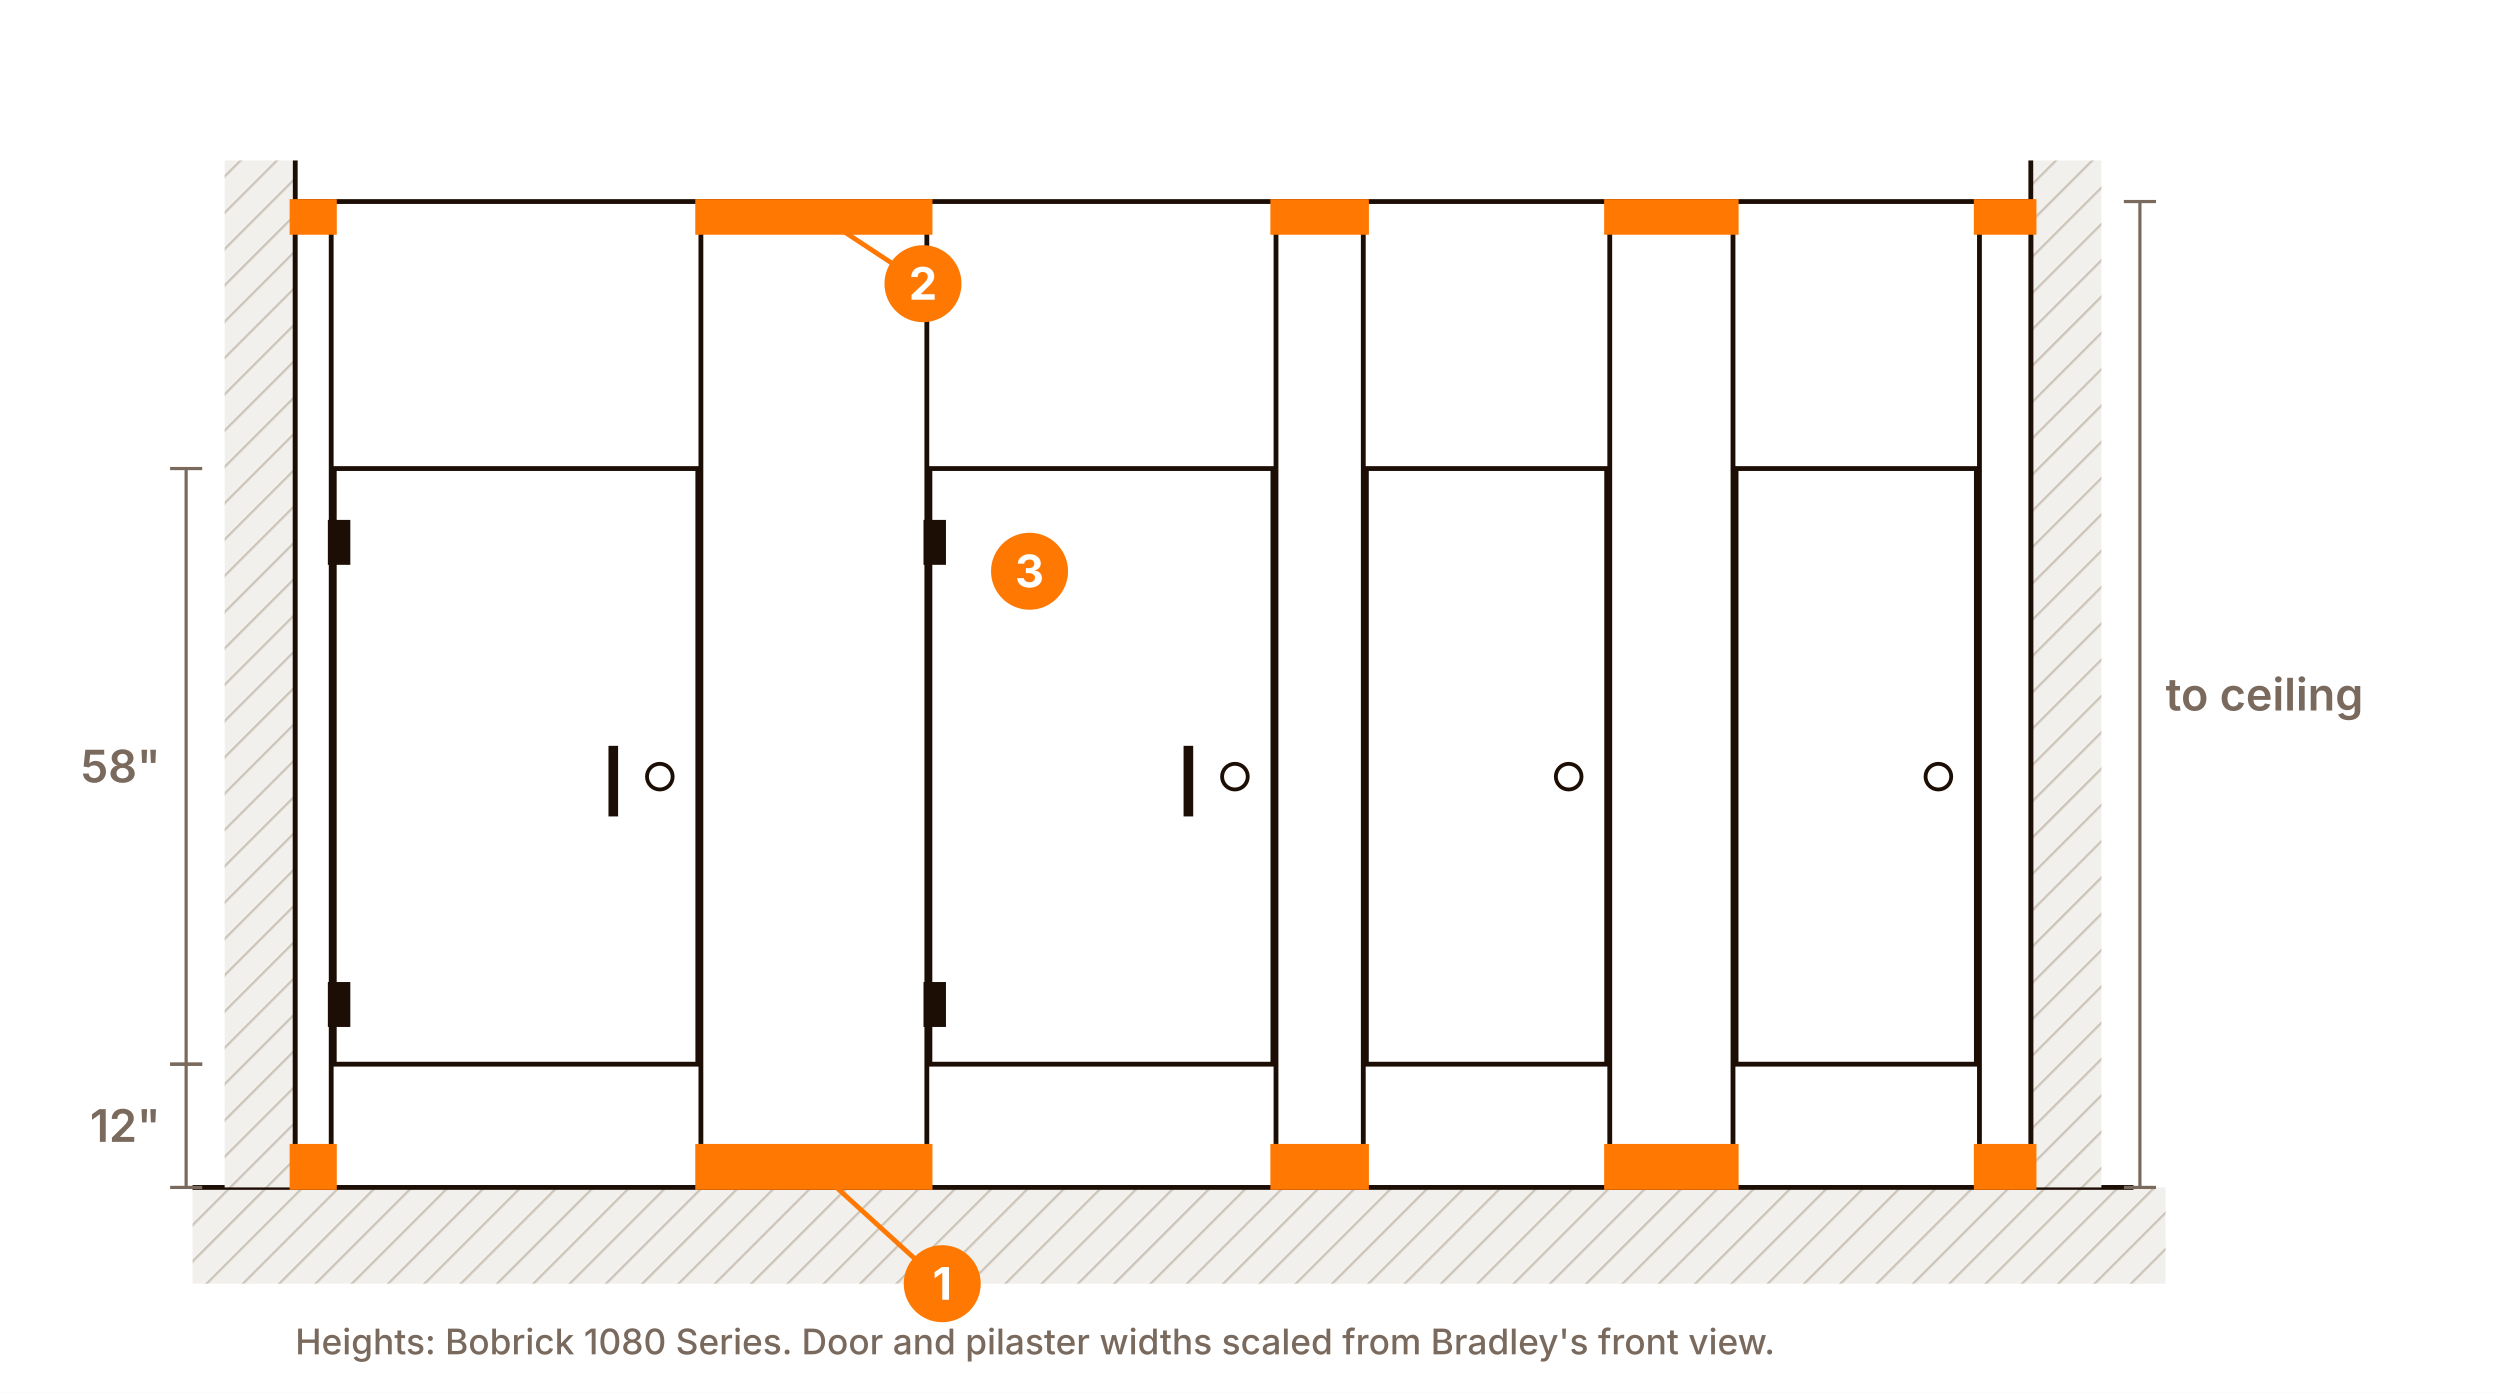
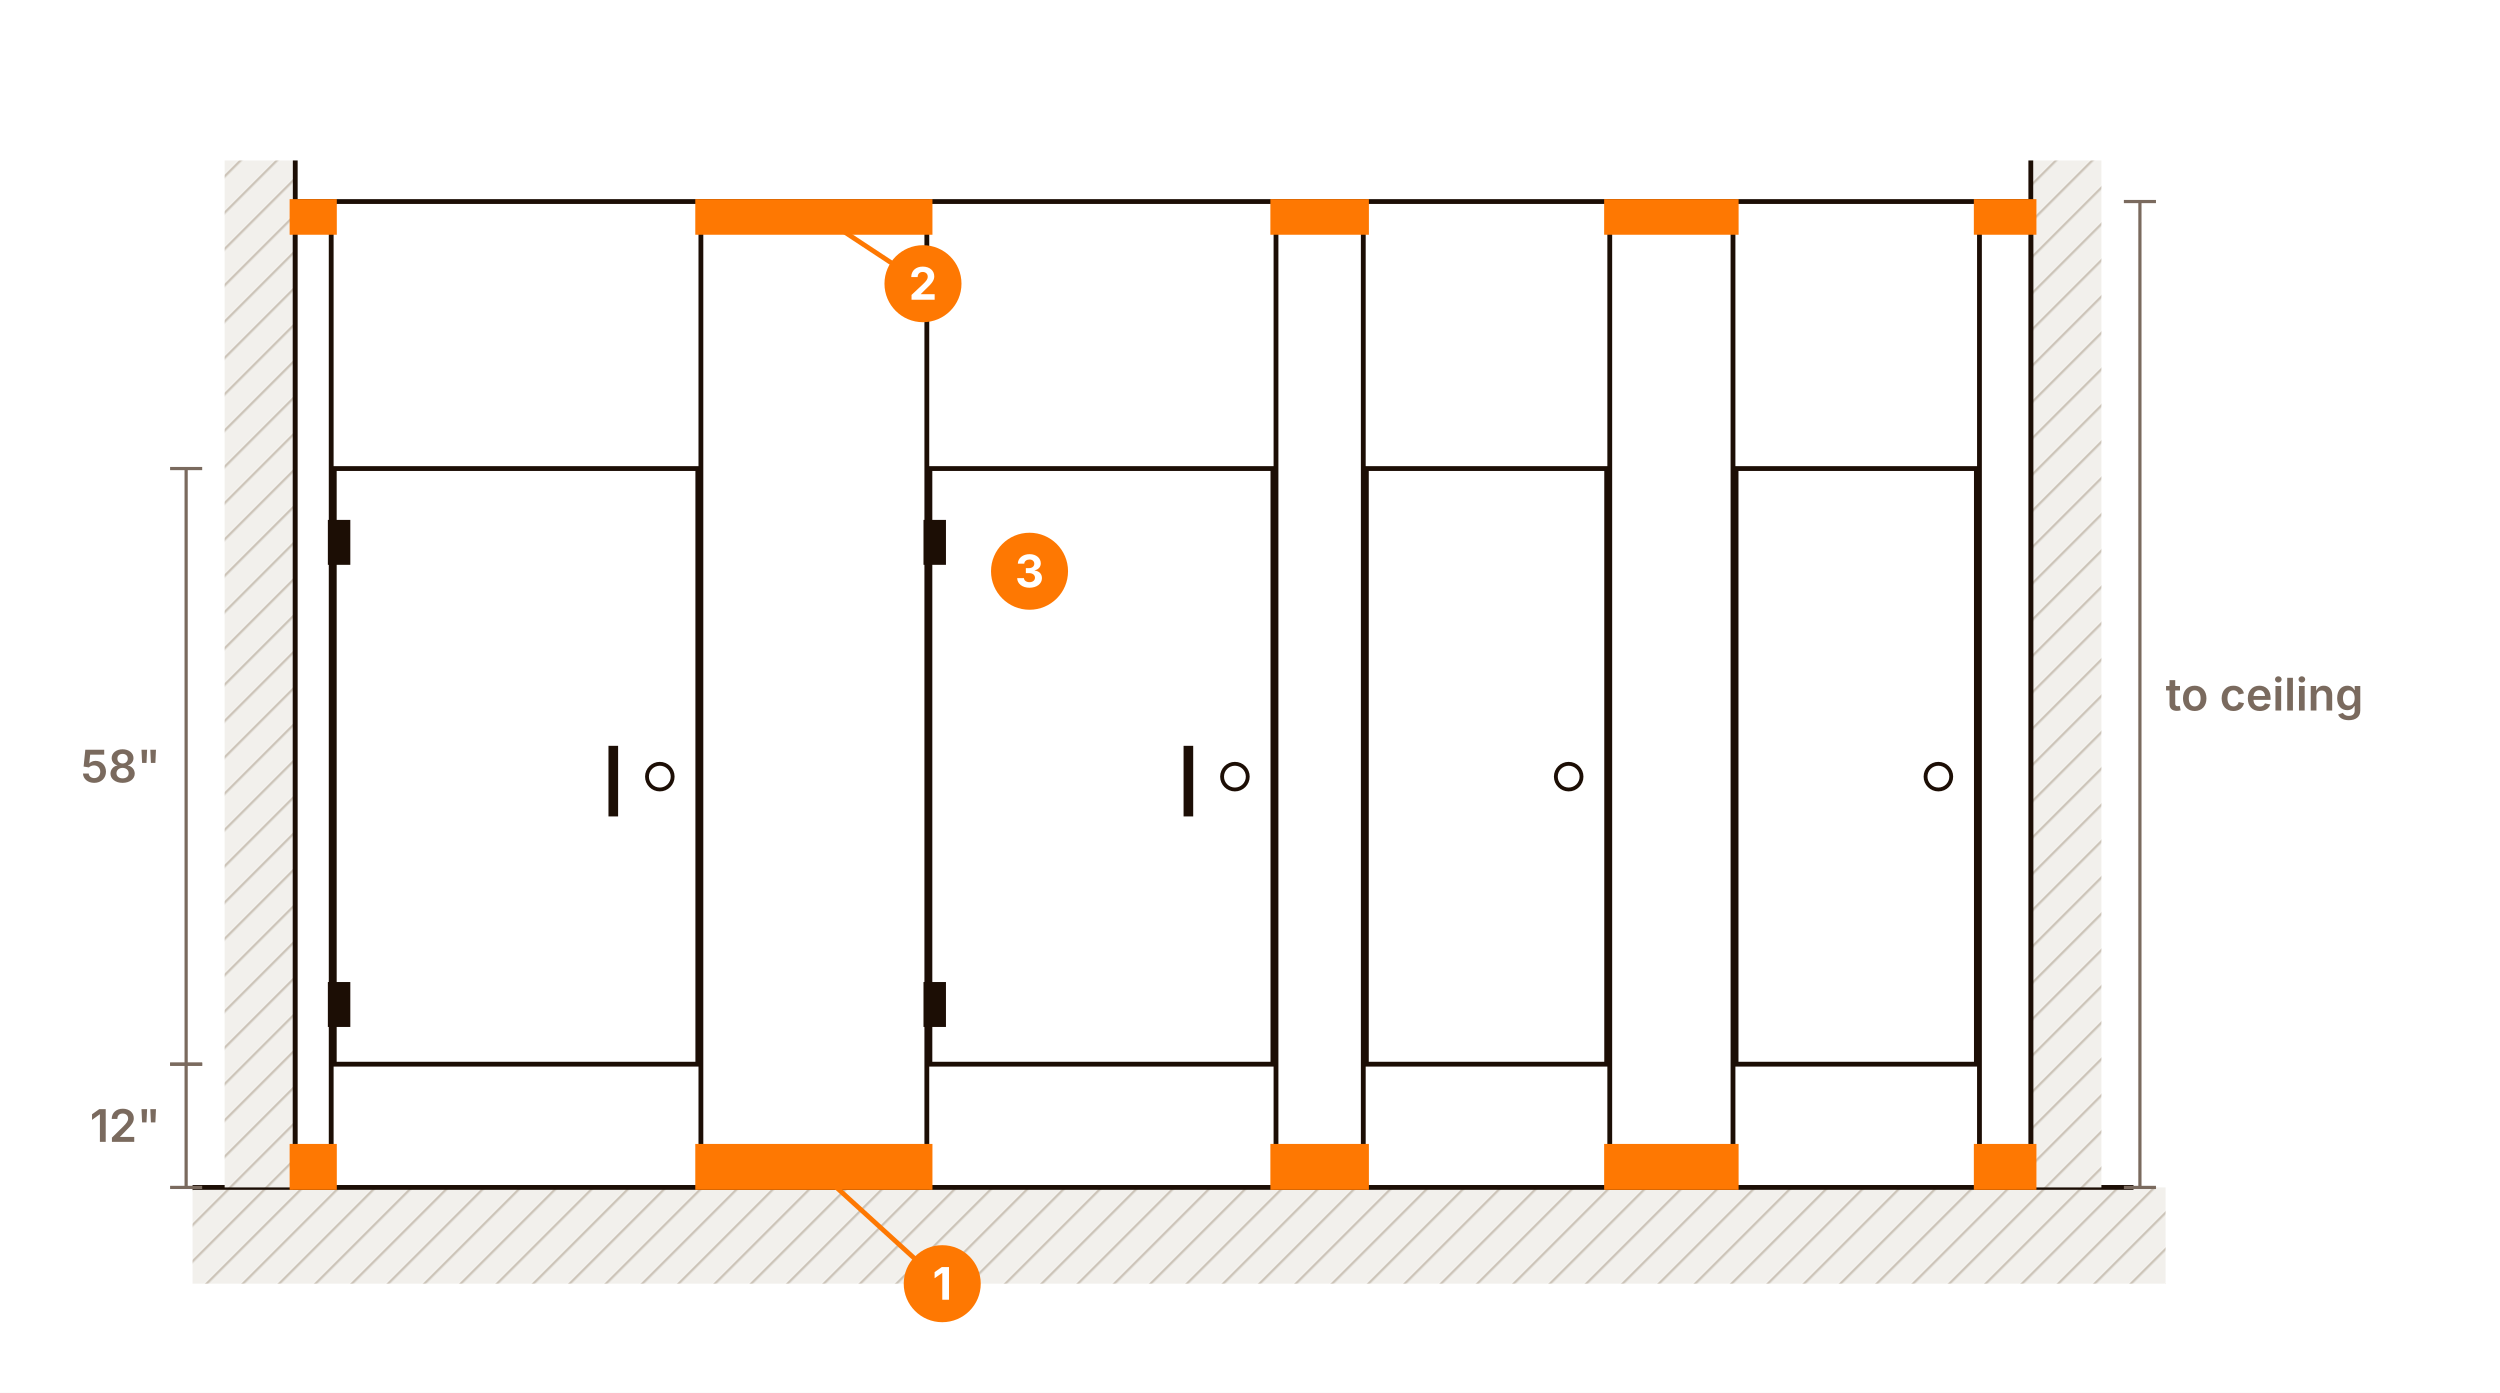
<svg xmlns="http://www.w3.org/2000/svg" viewBox="0 0 779 434" width="779" height="434" role="img" aria-labelledby="t-mounting-floor-to-ceiling-front d-mounting-floor-to-ceiling-front" font-family="Inter, ui-sans-serif, system-ui, sans-serif">
  <defs>
    <pattern id="hatch-mounting-floor-to-ceiling-front" width="8" height="8" patternUnits="userSpaceOnUse" patternTransform="rotate(45)">
      <rect width="8" height="8" fill="#f2f0ec" />
      <line x1="0" y1="0" x2="0" y2="8" stroke="#cfc7bc" stroke-width="1.5" />
    </pattern>
    <marker id="tick-mounting-floor-to-ceiling-front" viewBox="0 0 10 10" refX="5" refY="5" markerWidth="8" markerHeight="8" orient="auto">
      <path d="M2 8 L8 2" stroke="#7a6a5e" stroke-width="1.5" />
    </marker>
  </defs>
  <rect width="779" height="434" fill="#ffffff" />
  <rect x="60" y="370" width="614.8" height="30" fill="url(#hatch-mounting-floor-to-ceiling-front)" stroke="none" stroke-width="1.5" />
  <line x1="60" y1="370" x2="664.8" y2="370" stroke="#1c0e05" stroke-width="1.5" />
  <rect x="70" y="50" width="22" height="320" fill="url(#hatch-mounting-floor-to-ceiling-front)" stroke="none" stroke-width="1.5" />
  <line x1="92" y1="50" x2="92" y2="370" stroke="#1c0e05" stroke-width="1.5" />
  <rect x="632.8" y="50" width="22" height="320" fill="url(#hatch-mounting-floor-to-ceiling-front)" stroke="none" stroke-width="1.5" />
  <line x1="632.8" y1="50" x2="632.8" y2="370" stroke="#1c0e05" stroke-width="1.5" />
  <line x1="92" y1="62.8" x2="632.8" y2="62.8" stroke="#1c0e05" stroke-width="1.5" />
  <rect x="92" y="62.8" width="11.2" height="307.2" fill="#ffffff" stroke="#1c0e05" stroke-width="1.5" />
  <rect x="104.16" y="146" width="113.28" height="185.6" fill="#ffffff" stroke="#1c0e05" stroke-width="1.5" />
  <rect x="102.16" y="162" width="7" height="14" fill="#1c0e05" stroke="none" stroke-width="1.5" />
  <rect x="102.16" y="306" width="7" height="14" fill="#1c0e05" stroke="none" stroke-width="1.5" />
  <rect x="189.6" y="232.4" width="3" height="22" fill="#1c0e05" stroke="none" stroke-width="1.5" />
  <circle cx="205.6" cy="242" r="4" fill="#fff" stroke="#1c0e05" stroke-width="1.2" />
  <rect x="218.4" y="62.8" width="70.4" height="307.2" fill="#ffffff" stroke="#1c0e05" stroke-width="1.5" />
  <rect x="289.76" y="146" width="106.88" height="185.6" fill="#ffffff" stroke="#1c0e05" stroke-width="1.5" />
  <rect x="287.76" y="162" width="7" height="14" fill="#1c0e05" stroke="none" stroke-width="1.5" />
  <rect x="287.76" y="306" width="7" height="14" fill="#1c0e05" stroke="none" stroke-width="1.5" />
  <rect x="368.8" y="232.4" width="3" height="22" fill="#1c0e05" stroke="none" stroke-width="1.5" />
  <circle cx="384.8" cy="242" r="4" fill="#fff" stroke="#1c0e05" stroke-width="1.2" />
  <rect x="397.6" y="62.8" width="27.2" height="307.2" fill="#ffffff" stroke="#1c0e05" stroke-width="1.5" />
  <rect x="425.76" y="146" width="74.88" height="185.6" fill="#ffffff" stroke="#1c0e05" stroke-width="1.5" />
  <circle cx="488.8" cy="242" r="4" fill="#fff" stroke="#1c0e05" stroke-width="1.2" />
  <rect x="501.6" y="62.8" width="38.4" height="307.2" fill="#ffffff" stroke="#1c0e05" stroke-width="1.5" />
  <rect x="540.96" y="146" width="74.88" height="185.6" fill="#ffffff" stroke="#1c0e05" stroke-width="1.5" />
  <circle cx="604" cy="242" r="4" fill="#fff" stroke="#1c0e05" stroke-width="1.2" />
  <rect x="616.8" y="62.8" width="16" height="307.2" fill="#ffffff" stroke="#1c0e05" stroke-width="1.5" />
  <rect x="91" y="357.2" width="13.2" height="12.8" fill="#fe7802" stroke="#fe7802" stroke-width="1.5" />
  <rect x="217.4" y="357.2" width="72.4" height="12.8" fill="#fe7802" stroke="#fe7802" stroke-width="1.5" />
  <rect x="396.6" y="357.2" width="29.2" height="12.8" fill="#fe7802" stroke="#fe7802" stroke-width="1.5" />
  <rect x="500.6" y="357.2" width="40.4" height="12.8" fill="#fe7802" stroke="#fe7802" stroke-width="1.5" />
  <rect x="615.8" y="357.2" width="18" height="12.8" fill="#fe7802" stroke="#fe7802" stroke-width="1.5" />
  <rect x="91" y="62.8" width="13.2" height="9.6" fill="#fe7802" stroke="#fe7802" stroke-width="1.5" />
  <rect x="217.4" y="62.8" width="72.4" height="9.6" fill="#fe7802" stroke="#fe7802" stroke-width="1.5" />
  <rect x="396.6" y="62.8" width="29.2" height="9.6" fill="#fe7802" stroke="#fe7802" stroke-width="1.5" />
  <rect x="500.6" y="62.8" width="40.4" height="9.6" fill="#fe7802" stroke="#fe7802" stroke-width="1.5" />
  <rect x="615.8" y="62.8" width="18" height="9.6" fill="#fe7802" stroke="#fe7802" stroke-width="1.5" />
  <line x1="293.6" y1="400" x2="253.6" y2="363.6" stroke="#fe7802" stroke-width="1.5" />
  <circle cx="253.6" cy="363.6" r="2.5" fill="#fe7802" />
  <circle cx="293.6" cy="400" r="12" fill="#fe7802" />
  <text x="293.6" y="405" font-size="14" font-weight="700" fill="#fff" text-anchor="middle">1</text>
  <line x1="287.6" y1="88.4" x2="253.6" y2="66" stroke="#fe7802" stroke-width="1.5" />
  <circle cx="253.6" cy="66" r="2.5" fill="#fe7802" />
  <circle cx="287.6" cy="88.4" r="12" fill="#fe7802" />
  <text x="287.6" y="93.4" font-size="14" font-weight="700" fill="#fff" text-anchor="middle">2</text>
  <circle cx="320.8" cy="178" r="12" fill="#fe7802" />
  <text x="320.8" y="183" font-size="14" font-weight="700" fill="#fff" text-anchor="middle">3</text>
  <line x1="58" y1="146" x2="58" y2="331.6" stroke="#7a6a5e" stroke-width="1" />
  <line x1="53" y1="146" x2="63" y2="146" stroke="#7a6a5e" stroke-width="1" />
  <line x1="53" y1="331.6" x2="63" y2="331.6" stroke="#7a6a5e" stroke-width="1" />
  <text x="50" y="243.8" font-size="14" font-weight="600" fill="#7a6a5e" text-anchor="end">58"</text>
  <line x1="58" y1="331.6" x2="58" y2="370" stroke="#7a6a5e" stroke-width="1" />
  <line x1="53" y1="331.6" x2="63" y2="331.6" stroke="#7a6a5e" stroke-width="1" />
  <line x1="53" y1="370" x2="63" y2="370" stroke="#7a6a5e" stroke-width="1" />
  <text x="50" y="355.8" font-size="14" font-weight="600" fill="#7a6a5e" text-anchor="end">12"</text>
  <line x1="666.8" y1="62.8" x2="666.8" y2="370" stroke="#7a6a5e" stroke-width="1" />
  <line x1="661.8" y1="62.8" x2="671.8" y2="62.8" stroke="#7a6a5e" stroke-width="1" />
  <line x1="661.8" y1="370" x2="671.8" y2="370" stroke="#7a6a5e" stroke-width="1" />
  <text x="674.8" y="221.4" font-size="14" font-weight="600" fill="#7a6a5e" text-anchor="start">to ceiling</text>
-   <text x="92" y="422" font-size="11" font-weight="500" fill="#7a6a5e" text-anchor="start">Heights: Bobrick 1080 Series. Door and pilaster widths scaled from Bradley's front view.</text>
</svg>
